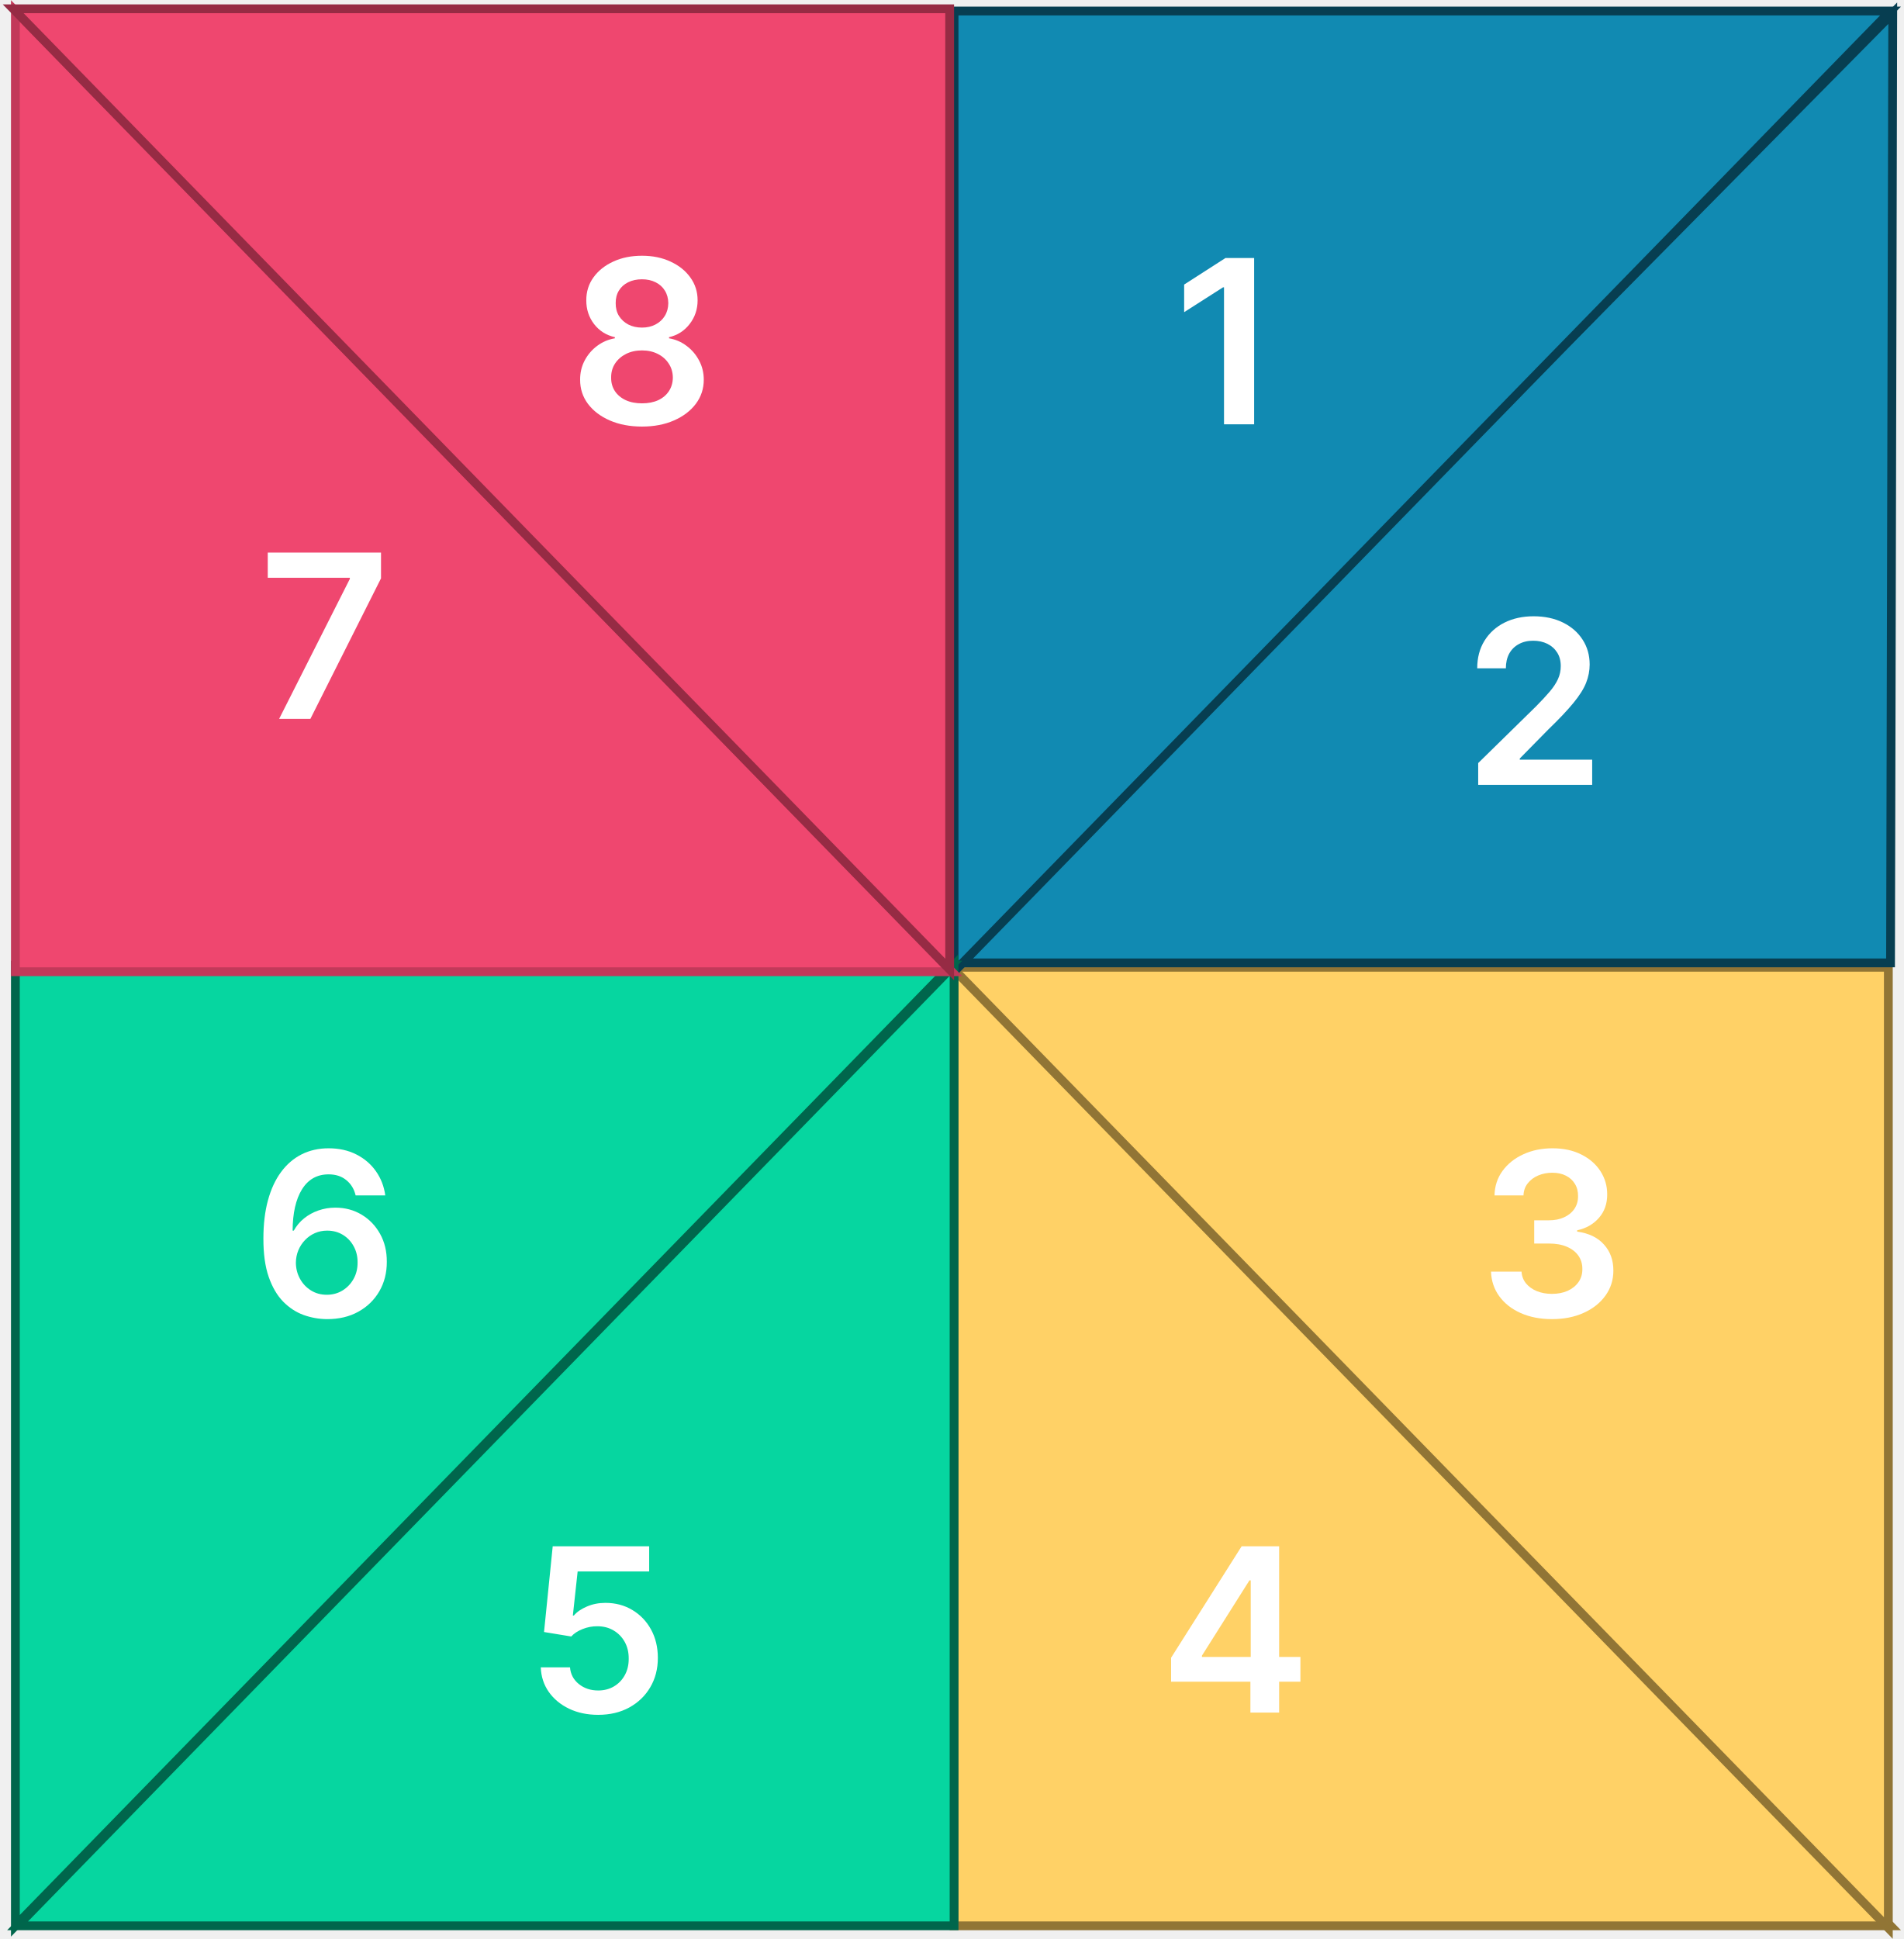
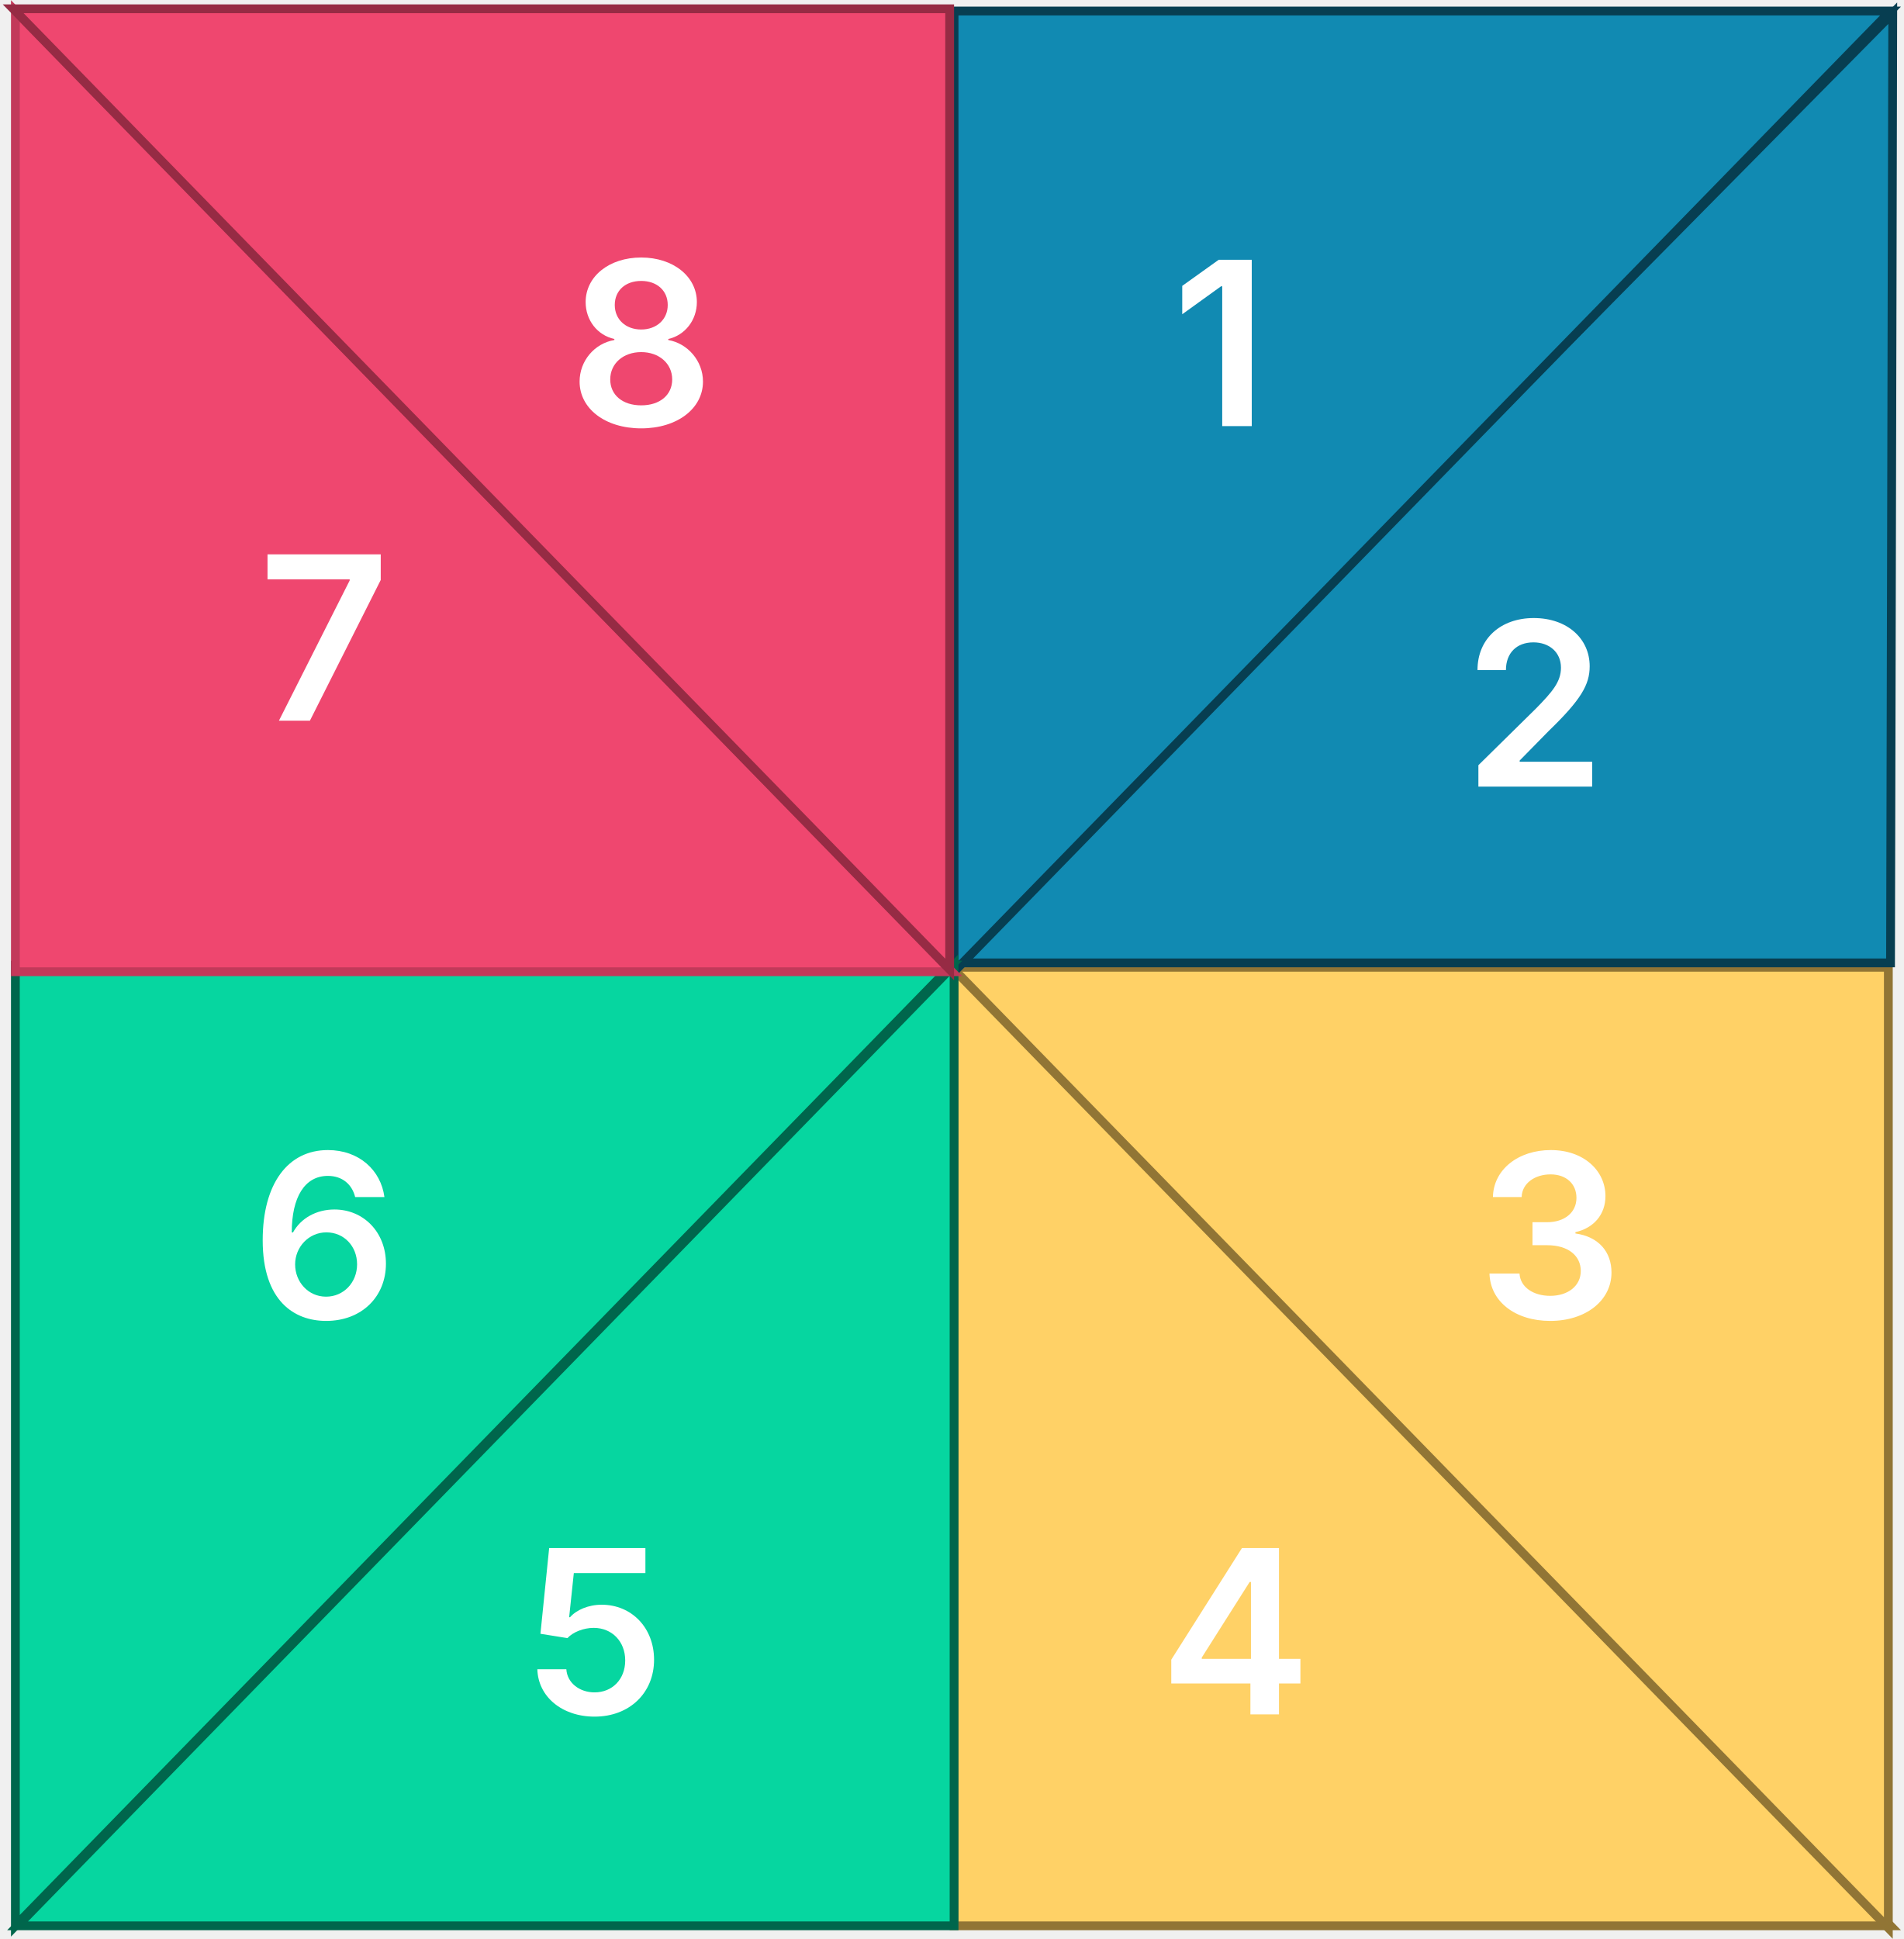
<svg xmlns="http://www.w3.org/2000/svg" width="433" height="441" viewBox="0 0 433 441" fill="none">
  <g id="Bottom-Right-4">
    <path id="4-click" d="M217 219.5L430 438H217V219.5Z" fill="#FFD166" stroke="#917535" stroke-width="2" />
-     <path id="4" d="M266.361 382.483V377.035L282.408 351.681H286.951V359.437H284.181L273.378 376.555V376.85H295.777V382.483H266.361ZM284.402 389.5V380.821L284.476 378.383V351.681H290.939V389.5H284.402Z" fill="white" />
+     <text id="4" fill="white" xml:space="preserve" style="white-space: pre" font-family="Inter" font-size="52" font-weight="600" letter-spacing="0em">
+       <tspan x="263.684" y="389.909" pointer-events="none">4</tspan>
+     </text>
  </g>
  <g id="Bottom-Right-3">
    <path id="3-click" d="M429.5 438.5L216.5 220H429.5V438.5Z" fill="#FFD166" stroke="#917535" stroke-width="2" />
-     <path id="3" d="M352.998 300.017C350.339 300.017 347.975 299.561 345.907 298.65C343.851 297.739 342.226 296.471 341.032 294.846C339.838 293.221 339.204 291.344 339.13 289.214H346.073C346.135 290.236 346.473 291.128 347.089 291.892C347.704 292.643 348.523 293.227 349.545 293.646C350.566 294.065 351.711 294.274 352.979 294.274C354.333 294.274 355.534 294.04 356.58 293.572C357.626 293.092 358.445 292.427 359.036 291.578C359.627 290.728 359.916 289.75 359.904 288.642C359.916 287.497 359.621 286.487 359.018 285.613C358.414 284.739 357.54 284.056 356.395 283.564C355.263 283.071 353.896 282.825 352.296 282.825H348.954V277.544H352.296C353.613 277.544 354.764 277.316 355.749 276.86C356.746 276.405 357.528 275.765 358.094 274.94C358.661 274.103 358.938 273.136 358.925 272.041C358.938 270.97 358.698 270.04 358.205 269.252C357.725 268.452 357.042 267.831 356.155 267.387C355.281 266.944 354.253 266.723 353.072 266.723C351.914 266.723 350.843 266.932 349.858 267.35C348.874 267.769 348.08 268.366 347.476 269.142C346.873 269.905 346.553 270.816 346.516 271.875H339.924C339.973 269.757 340.582 267.898 341.752 266.298C342.934 264.685 344.51 263.43 346.479 262.531C348.449 261.62 350.659 261.164 353.108 261.164C355.632 261.164 357.823 261.638 359.682 262.586C361.554 263.522 363 264.784 364.022 266.372C365.044 267.96 365.555 269.714 365.555 271.635C365.567 273.764 364.939 275.549 363.671 276.99C362.415 278.43 360.766 279.372 358.722 279.815V280.11C361.381 280.48 363.419 281.465 364.834 283.065C366.262 284.653 366.97 286.629 366.958 288.993C366.958 291.11 366.355 293.006 365.148 294.68C363.954 296.342 362.305 297.647 360.199 298.595C358.107 299.543 355.706 300.017 352.998 300.017Z" fill="white" />
+     <text id="3" fill="white" xml:space="preserve" style="white-space: pre" font-family="Inter" font-size="52" font-weight="600" letter-spacing="0em">
+       <tspan x="336.064" y="299.909" pointer-events="none">3</tspan>
+     </text>
  </g>
  <g id="Top-Right-2">
    <path id="2-click" d="M430.5 3L217 219H430L430.5 3Z" fill="#118AB2" stroke="#073E51" stroke-width="2" />
-     <path id="2" d="M336.212 178.5V173.551L349.342 160.68C350.597 159.412 351.644 158.286 352.481 157.301C353.318 156.316 353.946 155.362 354.364 154.439C354.783 153.515 354.992 152.53 354.992 151.484C354.992 150.29 354.721 149.268 354.18 148.419C353.638 147.557 352.893 146.892 351.945 146.424C350.997 145.957 349.92 145.723 348.714 145.723C347.47 145.723 346.381 145.981 345.445 146.498C344.51 147.003 343.783 147.723 343.266 148.659C342.762 149.594 342.509 150.708 342.509 152.001H335.991C335.991 149.6 336.539 147.514 337.634 145.741C338.73 143.968 340.238 142.596 342.158 141.623C344.091 140.651 346.307 140.164 348.806 140.164C351.342 140.164 353.57 140.638 355.491 141.586C357.411 142.534 358.901 143.833 359.96 145.483C361.031 147.132 361.566 149.016 361.566 151.133C361.566 152.549 361.295 153.94 360.754 155.306C360.212 156.673 359.258 158.187 357.891 159.849C356.537 161.511 354.635 163.524 352.185 165.887L345.667 172.517V172.775H362.138V178.5H336.212Z" fill="white" />
+     <text id="2" fill="white" xml:space="preserve" style="white-space: pre" font-family="Inter" font-size="52" font-weight="600" letter-spacing="0em">
+       <tspan x="332.852" y="178.909" pointer-events="none">2</tspan>
+     </text>
  </g>
  <g id="Top-Right-1">
    <path id="1-click" d="M217 221L430 2.5H217V221Z" fill="#118AB2" stroke="#073E51" stroke-width="2" />
-     <path id="1" d="M285.251 58.681V96.5H278.4V65.348H278.178L269.333 70.998V64.72L278.732 58.681H285.251Z" fill="white" />
+     <text id="1" fill="white" xml:space="preserve" style="white-space: pre" font-family="Inter" font-size="52" font-weight="600" letter-spacing="0em">
+       <tspan x="266.508" y="96.909" pointer-events="none">1</tspan>
+     </text>
  </g>
  <g id="Bottom-Left-5">
    <path id="5-click" d="M217 219.5L4 438H217V219.5Z" fill="#06D6A0" stroke="#00664C" stroke-width="2" />
-     <path id="5" d="M136.055 390.017C133.593 390.017 131.39 389.555 129.445 388.632C127.5 387.696 125.955 386.416 124.81 384.791C123.677 383.166 123.074 381.307 123 379.214H129.648C129.771 380.765 130.442 382.033 131.661 383.018C132.879 383.991 134.344 384.477 136.055 384.477C137.397 384.477 138.591 384.169 139.638 383.554C140.684 382.938 141.509 382.082 142.112 380.987C142.715 379.891 143.011 378.642 142.999 377.238C143.011 375.81 142.709 374.542 142.094 373.434C141.478 372.326 140.635 371.458 139.564 370.831C138.493 370.19 137.262 369.87 135.871 369.87C134.738 369.858 133.624 370.067 132.528 370.498C131.433 370.929 130.565 371.495 129.925 372.197L123.739 371.181L125.714 351.681H147.652V357.406H131.384L130.294 367.433H130.516C131.217 366.608 132.208 365.925 133.489 365.383C134.769 364.829 136.172 364.552 137.699 364.552C139.989 364.552 142.032 365.094 143.83 366.177C145.627 367.248 147.043 368.725 148.077 370.609C149.111 372.493 149.628 374.647 149.628 377.072C149.628 379.571 149.049 381.799 147.892 383.757C146.747 385.702 145.153 387.234 143.109 388.355C141.078 389.463 138.727 390.017 136.055 390.017Z" fill="white" />
+     <text id="5" fill="white" xml:space="preserve" style="white-space: pre" font-family="Inter" font-size="52" font-weight="600" letter-spacing="0em">
+       <tspan x="119.547" y="389.909" pointer-events="none">5</tspan>
+     </text>
  </g>
  <g id="Bottom-Left-6">
    <path id="6-click" d="M3.5 438L216.5 219.5H3.5V438Z" fill="#06D6A0" stroke="#00664C" stroke-width="2" />
-     <path id="6" d="M74.351 300.017C72.541 300.004 70.775 299.69 69.051 299.075C67.328 298.447 65.776 297.431 64.398 296.028C63.019 294.612 61.923 292.735 61.111 290.396C60.298 288.045 59.898 285.133 59.91 281.662C59.91 278.424 60.255 275.537 60.945 273.001C61.634 270.465 62.625 268.323 63.918 266.575C65.21 264.815 66.767 263.473 68.59 262.549C70.424 261.626 72.474 261.164 74.739 261.164C77.115 261.164 79.22 261.632 81.054 262.568C82.901 263.503 84.39 264.784 85.523 266.409C86.655 268.021 87.357 269.843 87.628 271.875H80.888C80.543 270.422 79.835 269.265 78.764 268.403C77.706 267.529 76.364 267.092 74.739 267.092C72.117 267.092 70.097 268.231 68.682 270.508C67.278 272.786 66.57 275.913 66.558 279.889H66.817C67.42 278.806 68.202 277.876 69.162 277.1C70.122 276.325 71.206 275.728 72.412 275.309C73.631 274.878 74.917 274.663 76.271 274.663C78.487 274.663 80.475 275.192 82.236 276.251C84.008 277.31 85.412 278.769 86.446 280.627C87.48 282.474 87.991 284.591 87.979 286.98C87.991 289.466 87.425 291.701 86.28 293.683C85.135 295.653 83.541 297.204 81.497 298.336C79.454 299.469 77.072 300.029 74.351 300.017ZM74.314 294.477C75.656 294.477 76.856 294.151 77.915 293.498C78.974 292.846 79.811 291.966 80.426 290.858C81.042 289.75 81.343 288.506 81.331 287.127C81.343 285.773 81.048 284.548 80.445 283.453C79.854 282.357 79.035 281.489 77.989 280.849C76.942 280.209 75.748 279.889 74.406 279.889C73.409 279.889 72.48 280.08 71.618 280.461C70.756 280.843 70.005 281.372 69.365 282.049C68.725 282.714 68.22 283.49 67.851 284.376C67.494 285.25 67.309 286.186 67.297 287.183C67.309 288.5 67.617 289.713 68.22 290.821C68.823 291.929 69.654 292.815 70.713 293.48C71.772 294.145 72.972 294.477 74.314 294.477Z" fill="white" />
+     <text id="6" fill="white" xml:space="preserve" style="white-space: pre" font-family="Inter" font-size="52" font-weight="600" letter-spacing="0em">
+       <tspan x="57.141" y="299.909" pointer-events="none">6</tspan>
+     </text>
  </g>
  <g id="Top-Left-7">
    <path id="7-click" d="M3.5 2.5L216.5 221H3.5V2.5Z" fill="#EF476F" stroke="#C2395A" stroke-width="2" />
-     <path id="7" d="M63.486 163.5L79.57 131.664V131.406H60.901V125.681H86.661V131.535L70.595 163.5H63.486Z" fill="white" />
+     <text id="7" fill="white" xml:space="preserve" style="white-space: pre" font-family="Inter" font-size="52" font-weight="600" letter-spacing="0em">
+       <tspan x="58.74" y="163.909" pointer-events="none">7</tspan>
+     </text>
  </g>
  <g id="Top-Left-8">
    <path id="8-click" d="M216 220.5L3 2H216V220.5Z" fill="#EF476F" stroke="#962B44" stroke-width="2" />
-     <path id="8" d="M146.021 97.017C143.276 97.017 140.838 96.555 138.708 95.632C136.591 94.708 134.929 93.447 133.722 91.846C132.528 90.234 131.937 88.405 131.95 86.362C131.937 84.774 132.282 83.315 132.984 81.985C133.686 80.656 134.633 79.548 135.828 78.662C137.034 77.763 138.376 77.19 139.853 76.944V76.686C137.908 76.255 136.332 75.264 135.126 73.713C133.932 72.149 133.341 70.346 133.353 68.302C133.341 66.357 133.883 64.621 134.978 63.095C136.074 61.568 137.576 60.368 139.484 59.494C141.392 58.608 143.571 58.164 146.021 58.164C148.446 58.164 150.606 58.608 152.502 59.494C154.41 60.368 155.912 61.568 157.008 63.095C158.116 64.621 158.67 66.357 158.67 68.302C158.67 70.346 158.061 72.149 156.842 73.713C155.635 75.264 154.078 76.255 152.17 76.686V76.944C153.647 77.19 154.977 77.763 156.159 78.662C157.353 79.548 158.301 80.656 159.002 81.985C159.716 83.315 160.073 84.774 160.073 86.362C160.073 88.405 159.47 90.234 158.264 91.846C157.057 93.447 155.395 94.708 153.278 95.632C151.173 96.555 148.754 97.017 146.021 97.017ZM146.021 91.735C147.436 91.735 148.668 91.495 149.714 91.015C150.76 90.523 151.573 89.833 152.151 88.947C152.73 88.061 153.026 87.039 153.038 85.882C153.026 84.675 152.712 83.61 152.096 82.687C151.493 81.751 150.662 81.019 149.603 80.49C148.557 79.96 147.363 79.696 146.021 79.696C144.667 79.696 143.46 79.96 142.401 80.49C141.343 81.019 140.506 81.751 139.89 82.687C139.287 83.61 138.991 84.675 139.004 85.882C138.991 87.039 139.275 88.061 139.853 88.947C140.432 89.821 141.244 90.504 142.291 90.997C143.349 91.489 144.593 91.735 146.021 91.735ZM146.021 74.507C147.178 74.507 148.2 74.273 149.086 73.805C149.985 73.337 150.693 72.685 151.21 71.848C151.727 71.01 151.991 70.044 152.004 68.948C151.991 67.865 151.733 66.917 151.228 66.105C150.723 65.28 150.022 64.646 149.123 64.203C148.224 63.747 147.19 63.52 146.021 63.52C144.827 63.52 143.774 63.747 142.863 64.203C141.964 64.646 141.263 65.28 140.758 66.105C140.266 66.917 140.026 67.865 140.038 68.948C140.026 70.044 140.272 71.01 140.776 71.848C141.294 72.672 142.001 73.325 142.9 73.805C143.811 74.273 144.851 74.507 146.021 74.507Z" fill="white" />
+     <text id="8" fill="white" xml:space="preserve" style="white-space: pre" font-family="Inter" font-size="52" font-weight="600" letter-spacing="0em">
+       <tspan x="129.217" y="96.909" pointer-events="none">8</tspan>
+     </text>
  </g>
</svg>
